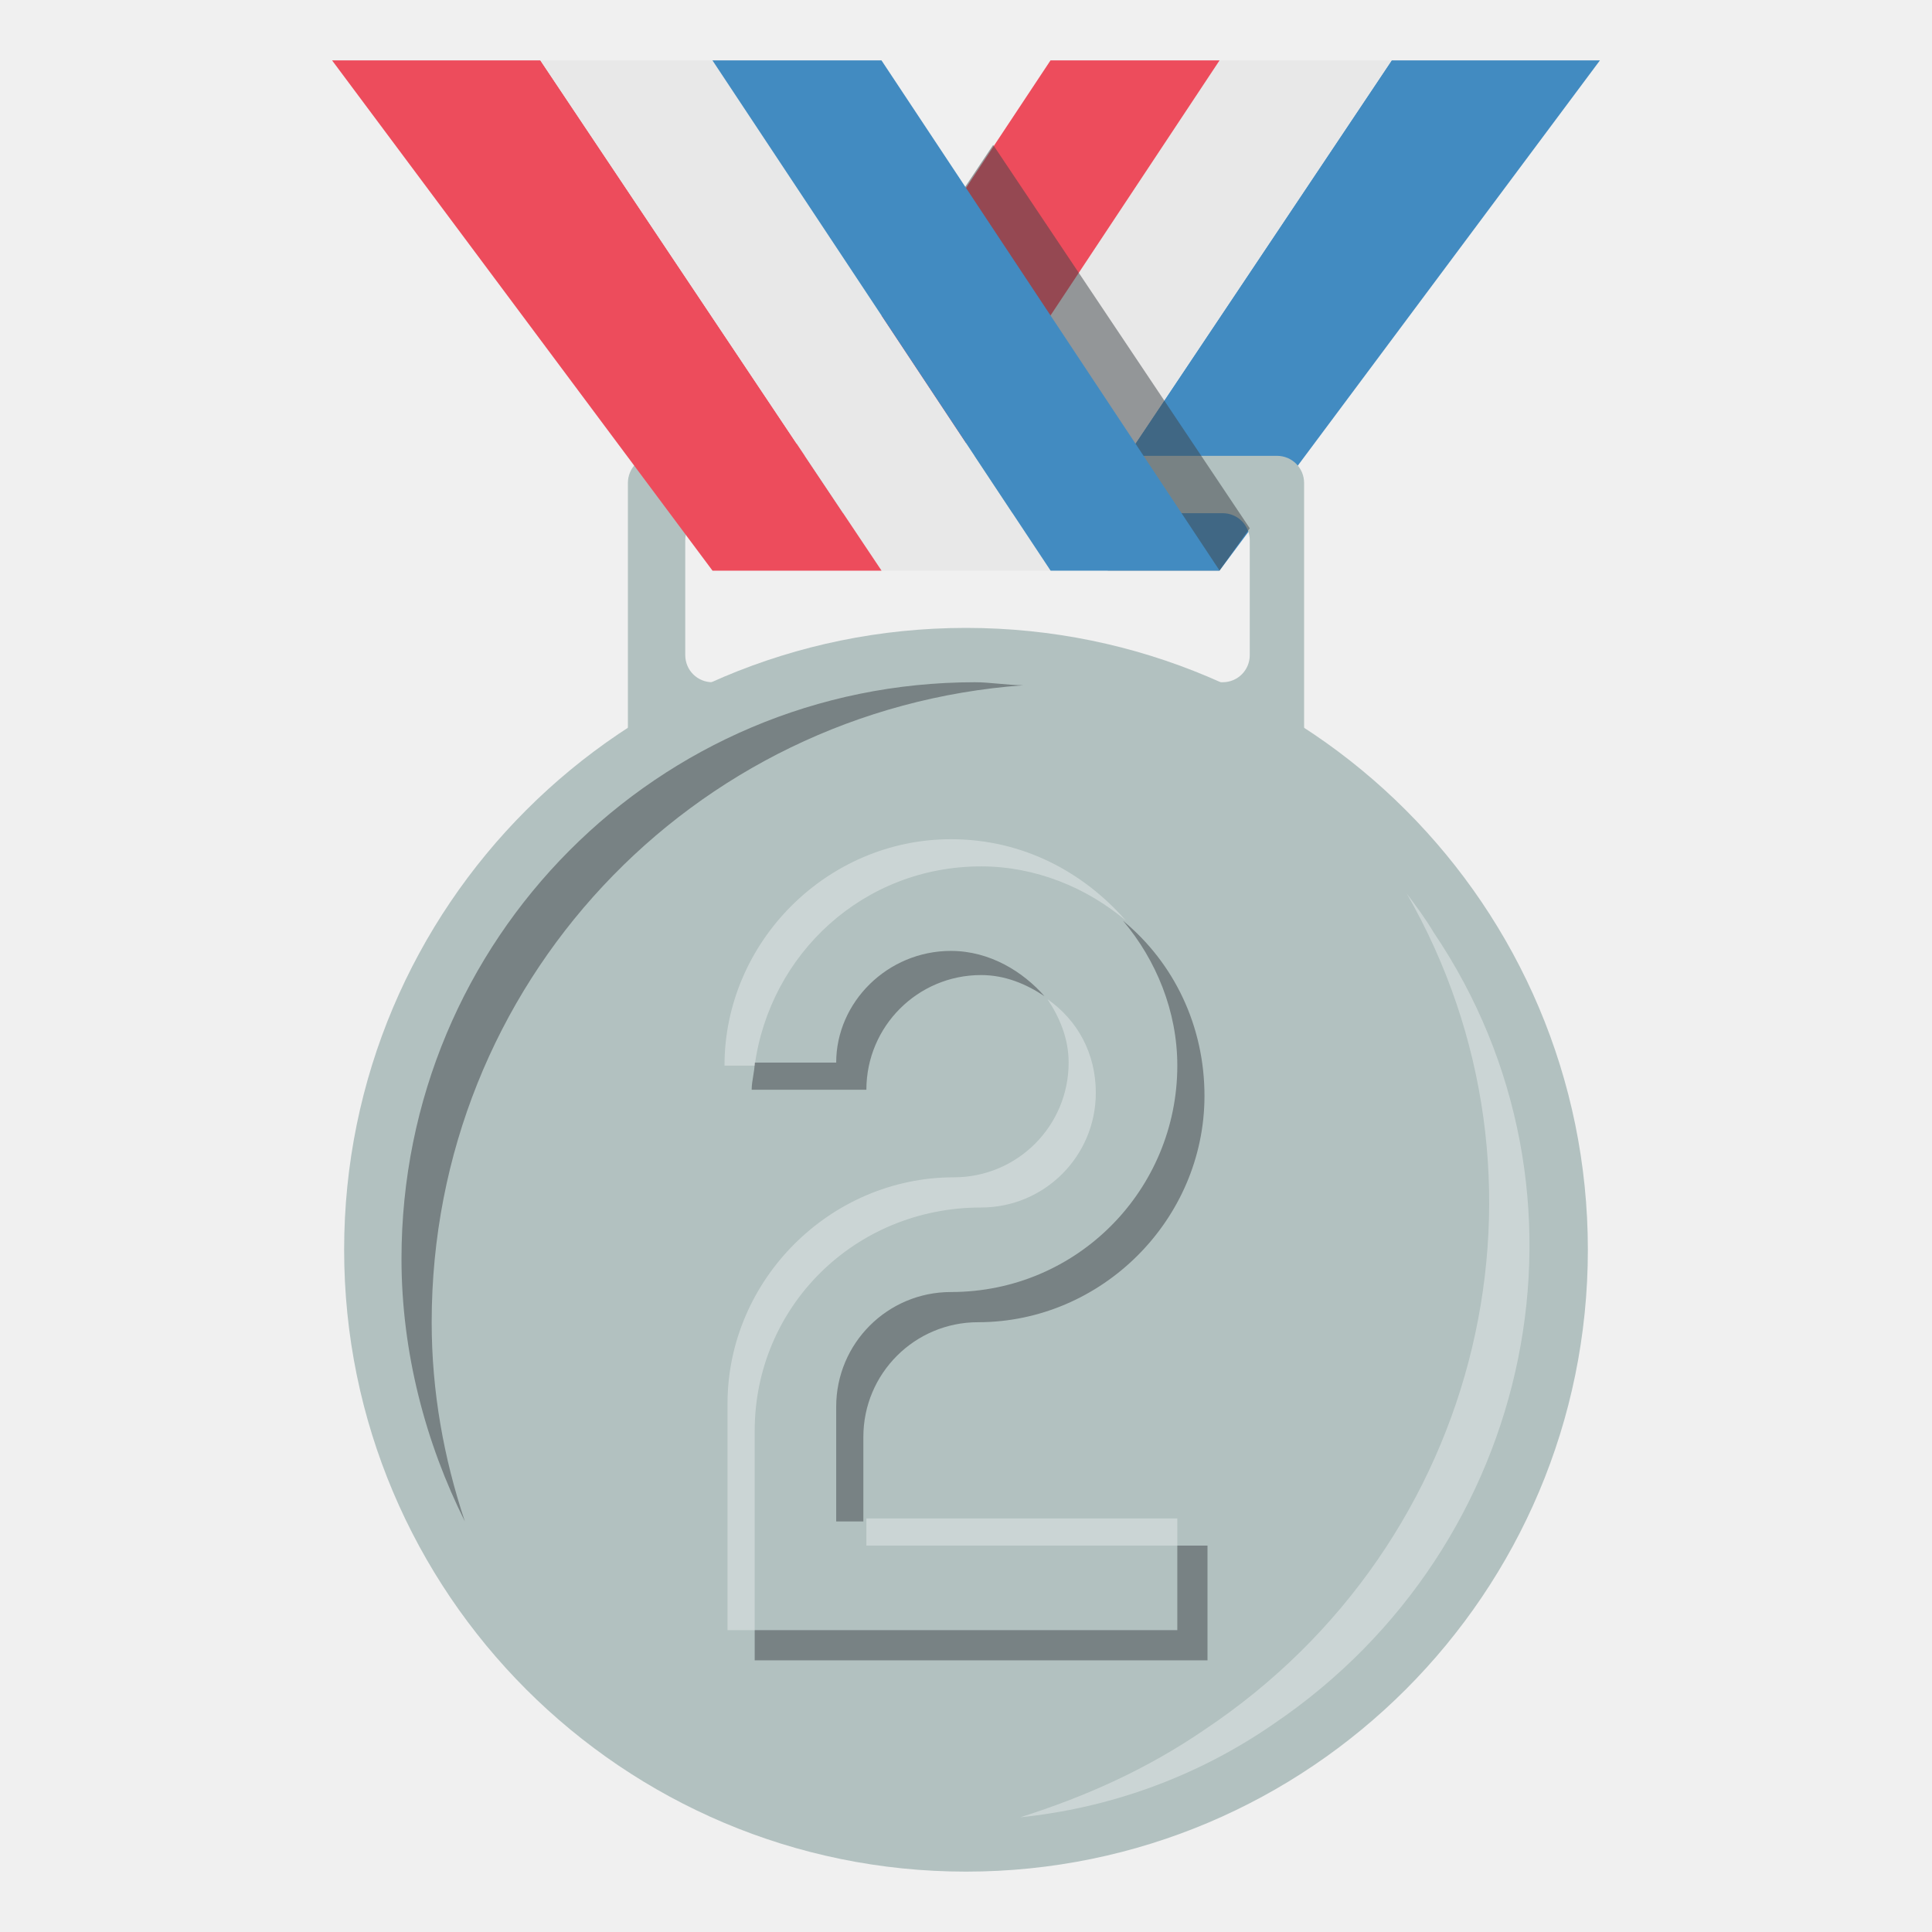
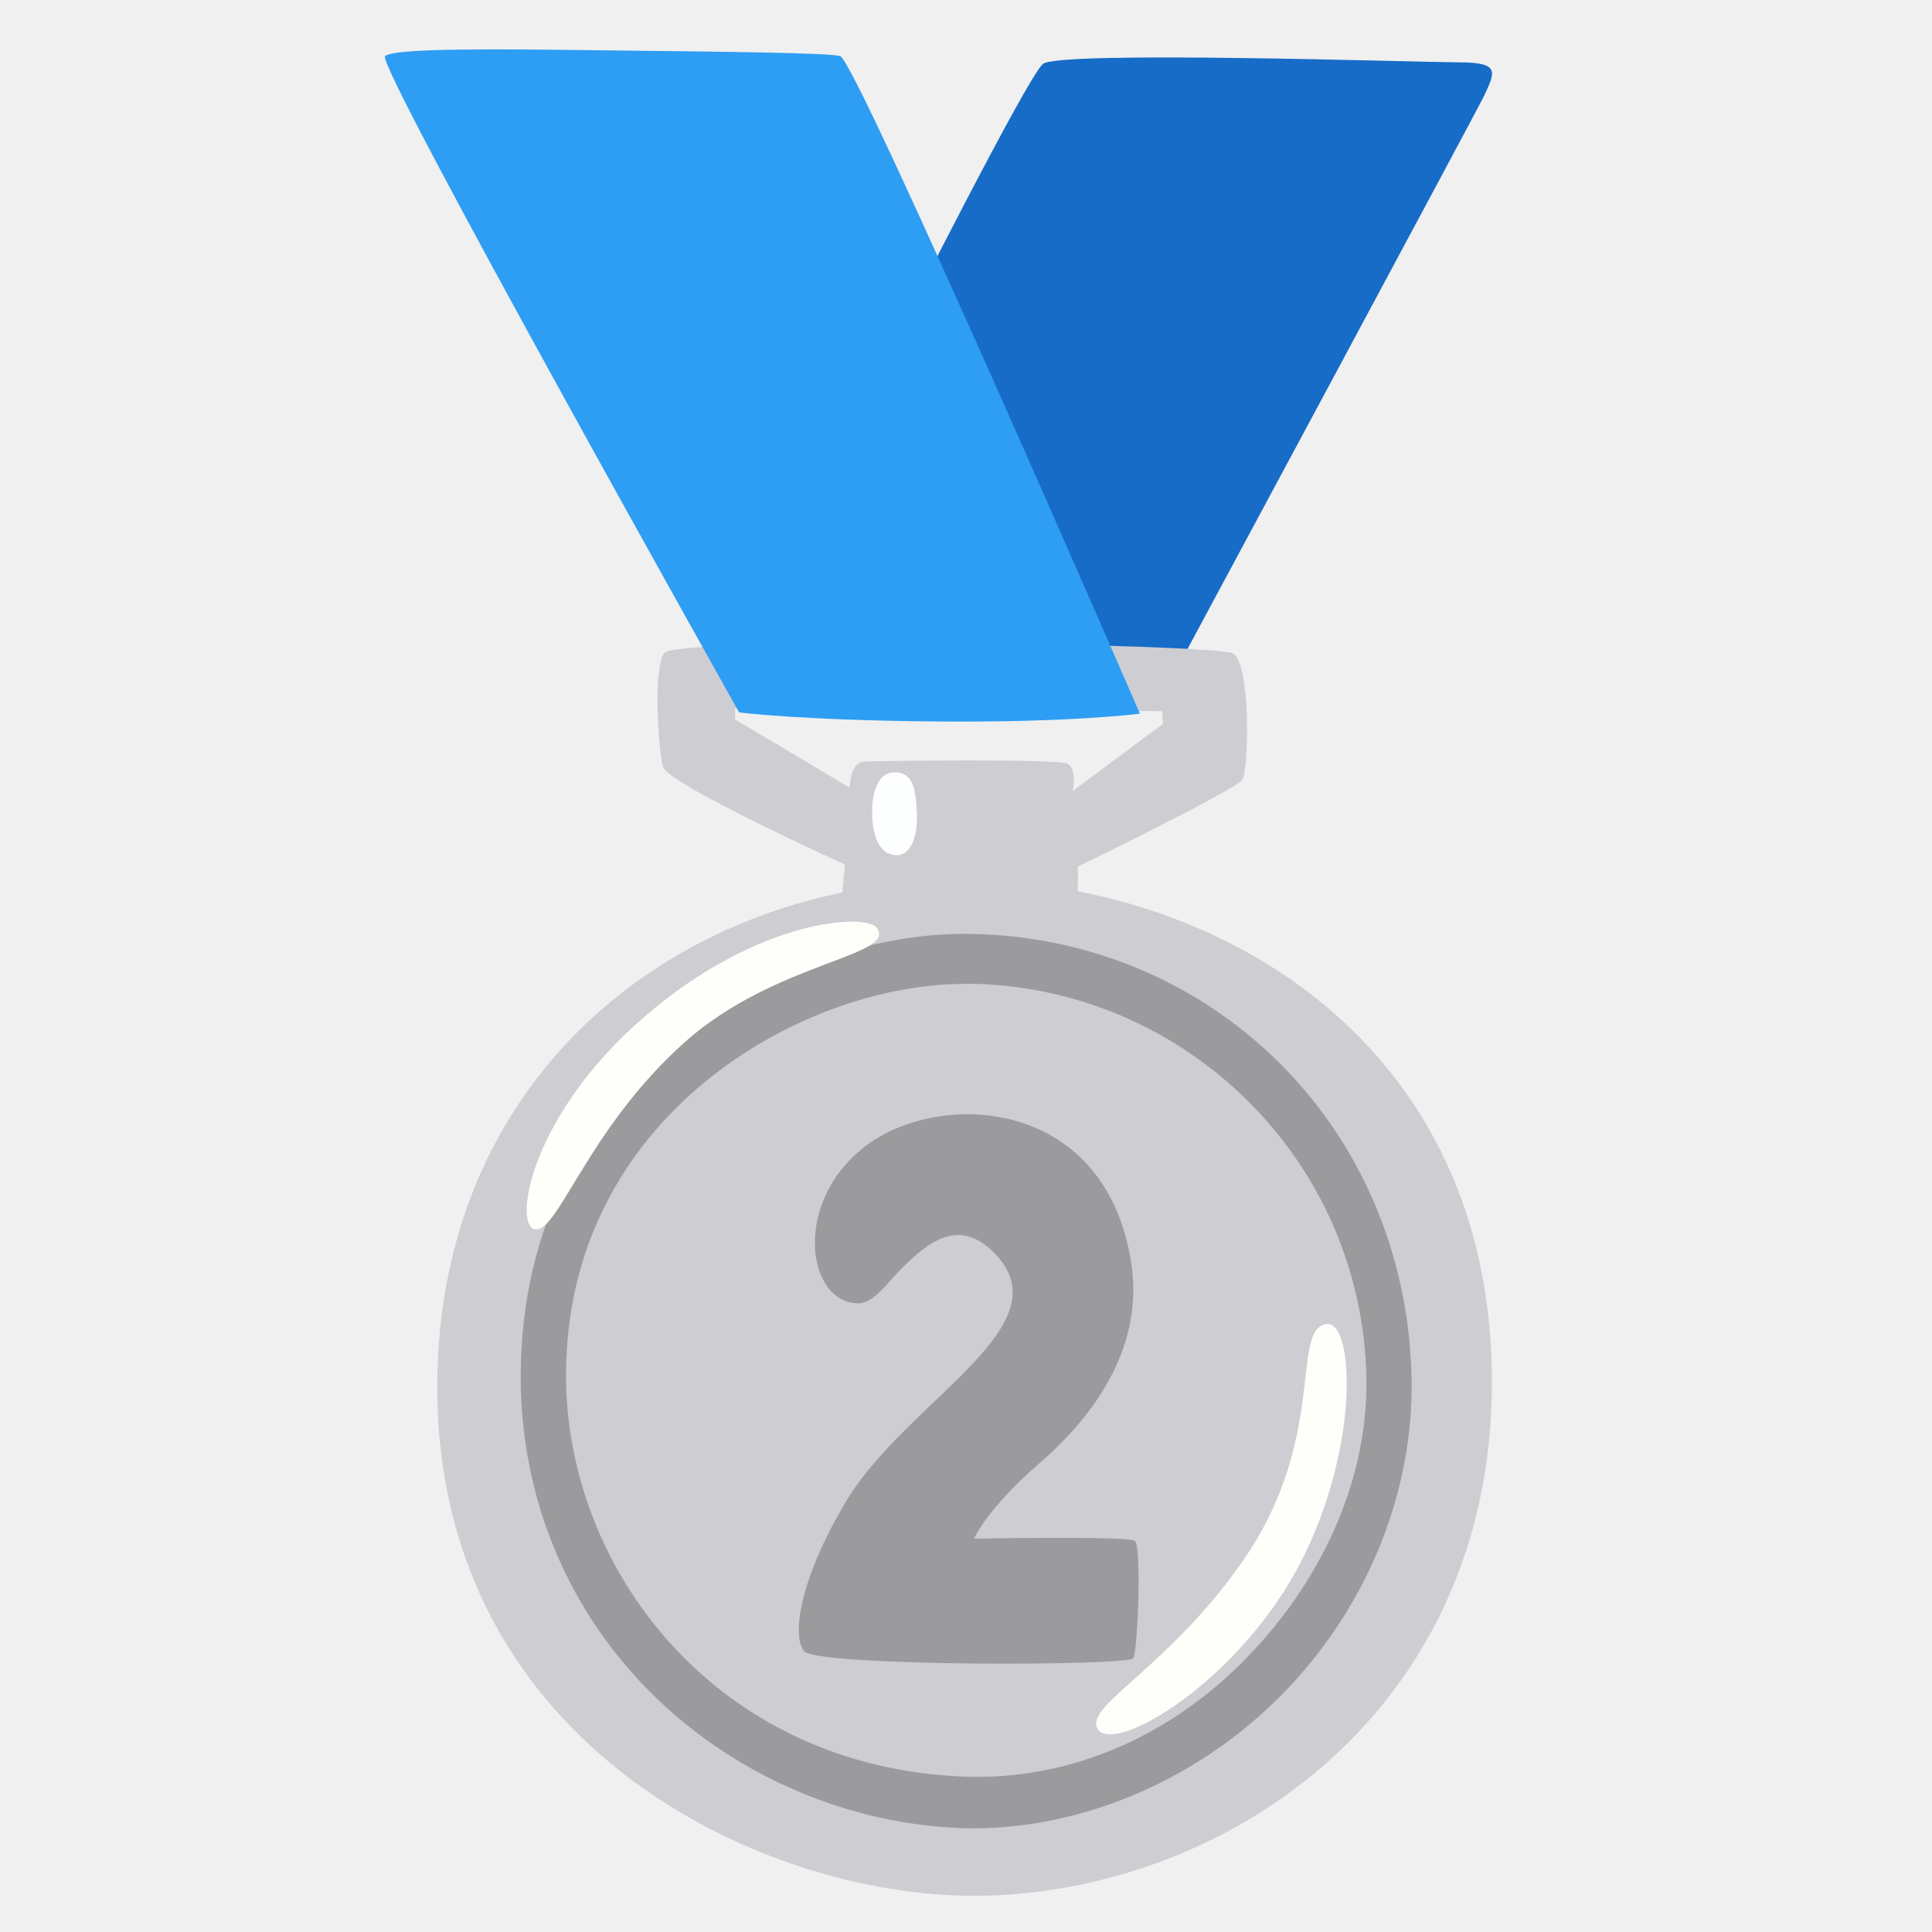
- <svg xmlns="http://www.w3.org/2000/svg" width="1em" height="1em" viewBox="0 0 64 64">
-   <path d="M0 0h64v64H0z" fill="none" />
-   <path fill="#428bc1" d="M46.1 2L34.8 18.9h5.6L53 2z" />
-   <path fill="#e8e8e8" d="M40.4 2L29.2 18.9h5.6L46.1 2z" />
-   <path fill="#ed4c5c" d="M34.8 2L23.6 18.9h5.6L40.4 2z" />
-   <g fill="#b2c1c0">
-     <circle cx="32" cy="41.4" r="20.6" />
-     <path d="M21.7 15.1c-.5 0-.9.4-.9.9v8.4c0 .5.4.9.9.9h20.6c.5 0 .9-.4.9-.9V16c0-.5-.4-.9-.9-.9zm19.7 6.6c0 .5-.4.9-.9.9H23.6c-.5 0-.9-.4-.9-.9v-3.8c0-.5.4-.9.9-.9h16.9c.5 0 .9.4.9.9z" />
-   </g>
-   <path fill="#3e4347" d="M14.3 43.8c0-11.2 8.6-20.3 19.6-21.1c-.5 0-1.1-.1-1.6-.1c-10.5 0-19 8.5-19 19.1c0 3.1.8 6.1 2.1 8.7c-.7-2.1-1.1-4.3-1.1-6.6" opacity=".5" />
-   <path fill="#fff" d="M39.9 57.3C49.2 51.1 52 39 46.6 29.6c.3.4.6.8.9 1.3c5.8 8.6 3.4 20.3-5.3 26.2c-2.6 1.8-5.5 2.8-8.4 3.1c2.2-.7 4.2-1.6 6.1-2.9" opacity=".33" />
-   <path fill="#ed4c5c" d="M23.6 18.9h5.6L17.9 2H11z" />
-   <path fill="#e8e8e8" d="M29.2 18.9h5.6L23.6 2h-5.7z" />
-   <path fill="#3e4347" d="M32.9 4.8L30.1 9l6.6 9.9h3.7l1-1.4z" opacity=".5" />
-   <path fill="#428bc1" d="M34.8 18.9h5.6L29.2 2h-5.6z" />
-   <path fill="#3e4347" d="M31.5 31.5c-2.1 0-3.8 1.7-3.8 3.7H25c0 .3-.1.6-.1.9h3.8c0-2.1 1.7-3.8 3.8-3.8c.8 0 1.5.3 2.1.7c-.7-.8-1.8-1.5-3.1-1.5M39 54H25v1h15v-3.8h-1zm-7.5-11.2c-2.1 0-3.8 1.7-3.8 3.8v3.8h.9v-2.8c0-2.1 1.7-3.8 3.8-3.8c4.1 0 7.5-3.4 7.5-7.5c0-2.3-1-4.4-2.7-5.8c1.1 1.3 1.8 3 1.8 4.8c0 4.1-3.3 7.5-7.5 7.5" opacity=".5" />
-   <path fill="#fff" d="M28.7 50.3H39v.9H28.7zM32.5 40c2.1 0 3.8-1.7 3.8-3.8c0-1.3-.6-2.4-1.6-3.1c.4.6.7 1.3.7 2.1c0 2.1-1.7 3.8-3.8 3.8c-4.1 0-7.5 3.4-7.5 7.5V54h.9v-6.6c0-4.1 3.3-7.4 7.5-7.4m0-11.3c1.8 0 3.5.7 4.8 1.8c-1.4-1.6-3.4-2.7-5.8-2.7c-4.1 0-7.5 3.4-7.5 7.5h1c.5-3.7 3.6-6.6 7.5-6.6" opacity=".33" />
+ <svg xmlns="http://www.w3.org/2000/svg" width="1em" height="1em" viewBox="0 0 128 128">
+   <path d="M0 0h128v128H0z" fill="none" />
+   <path fill="#176cc7" d="M69.09 4.24c-1.08.96-9.48 17.63-9.48 17.63l-6.25 25.21l24.32-2.23S97.91 7.23 98.32 6.36c.73-1.58 1.12-2.23-1.67-2.23c-2.79-.01-26.55-.79-27.56.11" />
+   <path fill="#cecdd2" d="M81.68 43.29c-1.21-.65-36.85-1.21-37.69 0c-.76 1.1-.33 6.87-.04 7.56c.52 1.2 12.03 6.43 12.03 6.43l-.22 2.38s.94.24 7.63.24s8.01-.34 8.01-.34l.02-2.15s10.36-5.04 10.88-5.74c.44-.58.59-7.73-.62-8.38m-10.61 9.12s.33-1.47-.36-1.81c-.69-.35-12.53-.19-13.47-.14s-.94 1.73-.94 1.73l-7.6-4.53v-.74l28.3.2l.05.84z" />
+   <path fill="#fdffff" d="M59.26 51.17c-.94 0-1.48.98-1.48 2.67c0 1.58.54 2.91 1.73 2.81c.98-.08 1.32-1.58 1.23-2.91c-.09-1.58-.29-2.57-1.48-2.57" />
+   <path fill="#cecdd2" d="M28.97 91.89c0 23.96 22.05 34.13 36.46 33.7c16.79-.5 34.51-13.24 33.36-36.1C97.7 67.83 79.33 58.2 63.55 58.31c-18.34.14-34.58 12.65-34.58 33.58" />
+   <path fill="#9b9b9d" d="M64.53 121.13c-.25 0-.51 0-.76-.01c-7.5-.25-14.91-3.41-20.33-8.66c-5.8-5.62-8.98-13.22-8.94-21.39c.09-19.95 17.53-29.2 29.36-29.2h.1c16.03.07 29.19 12.53 29.56 29.42c.16 7.52-2.92 15.41-8.96 21.35c-5.64 5.53-13.12 8.49-20.03 8.49m-.69-55.94c-10.61 0-26.3 8.68-26.34 25.88c-.03 12.86 9.93 26.08 26.52 26.64c6.32.2 12.83-2.22 18.09-7.39c5.46-5.37 8.53-12.29 8.42-18.99c-.26-14.53-12.14-26.09-26.56-26.16c-.02 0-.1.02-.13.02" />
+   <path fill="#fefffa" d="M58.09 61.47c-.69-.95-7.76-.68-15.37 5.87c-7.56 6.51-8.69 13.71-7.33 14.09c1.55.43 3.44-6.53 9.97-12.38c6-5.35 14.1-5.69 12.73-7.58m29.79 26.25c-2.41.34.09 7.56-5.5 15.64c-4.85 7.01-10.35 9.55-9.71 11.09c.86 2.06 9.67-3.07 13.75-11.43c3.69-7.56 3.25-15.55 1.46-15.3" />
+   <path fill="#2e9df4" d="M25.51 3.72c-.63.58 23.46 43.48 23.46 43.48s4.04.52 13.06.6s13.49-.52 13.49-.52S56.79 4.15 55.67 3.72c-.55-.22-7.97-.3-15.22-.38c-7.26-.09-14.34-.18-14.94.38" />
+   <path fill="#9b9b9d" d="M56.85 86.35c1.04.01 1.97-1.4 2.83-2.26c1.83-1.84 3.75-3.3 5.94-1.32C71 87.66 60.2 92.62 56.1 99.4c-3.06 5.06-3.68 8.95-2.83 9.99s21.54.99 21.82.47s.57-7.45.09-7.78s-10.65-.14-10.65-.14s.85-1.98 4.34-5c3.83-3.31 6.9-7.86 6.08-13.24c-1.7-11.12-12.9-11.53-17.75-7.66c-4.73 3.77-3.71 10.27-.35 10.31" />
</svg>
